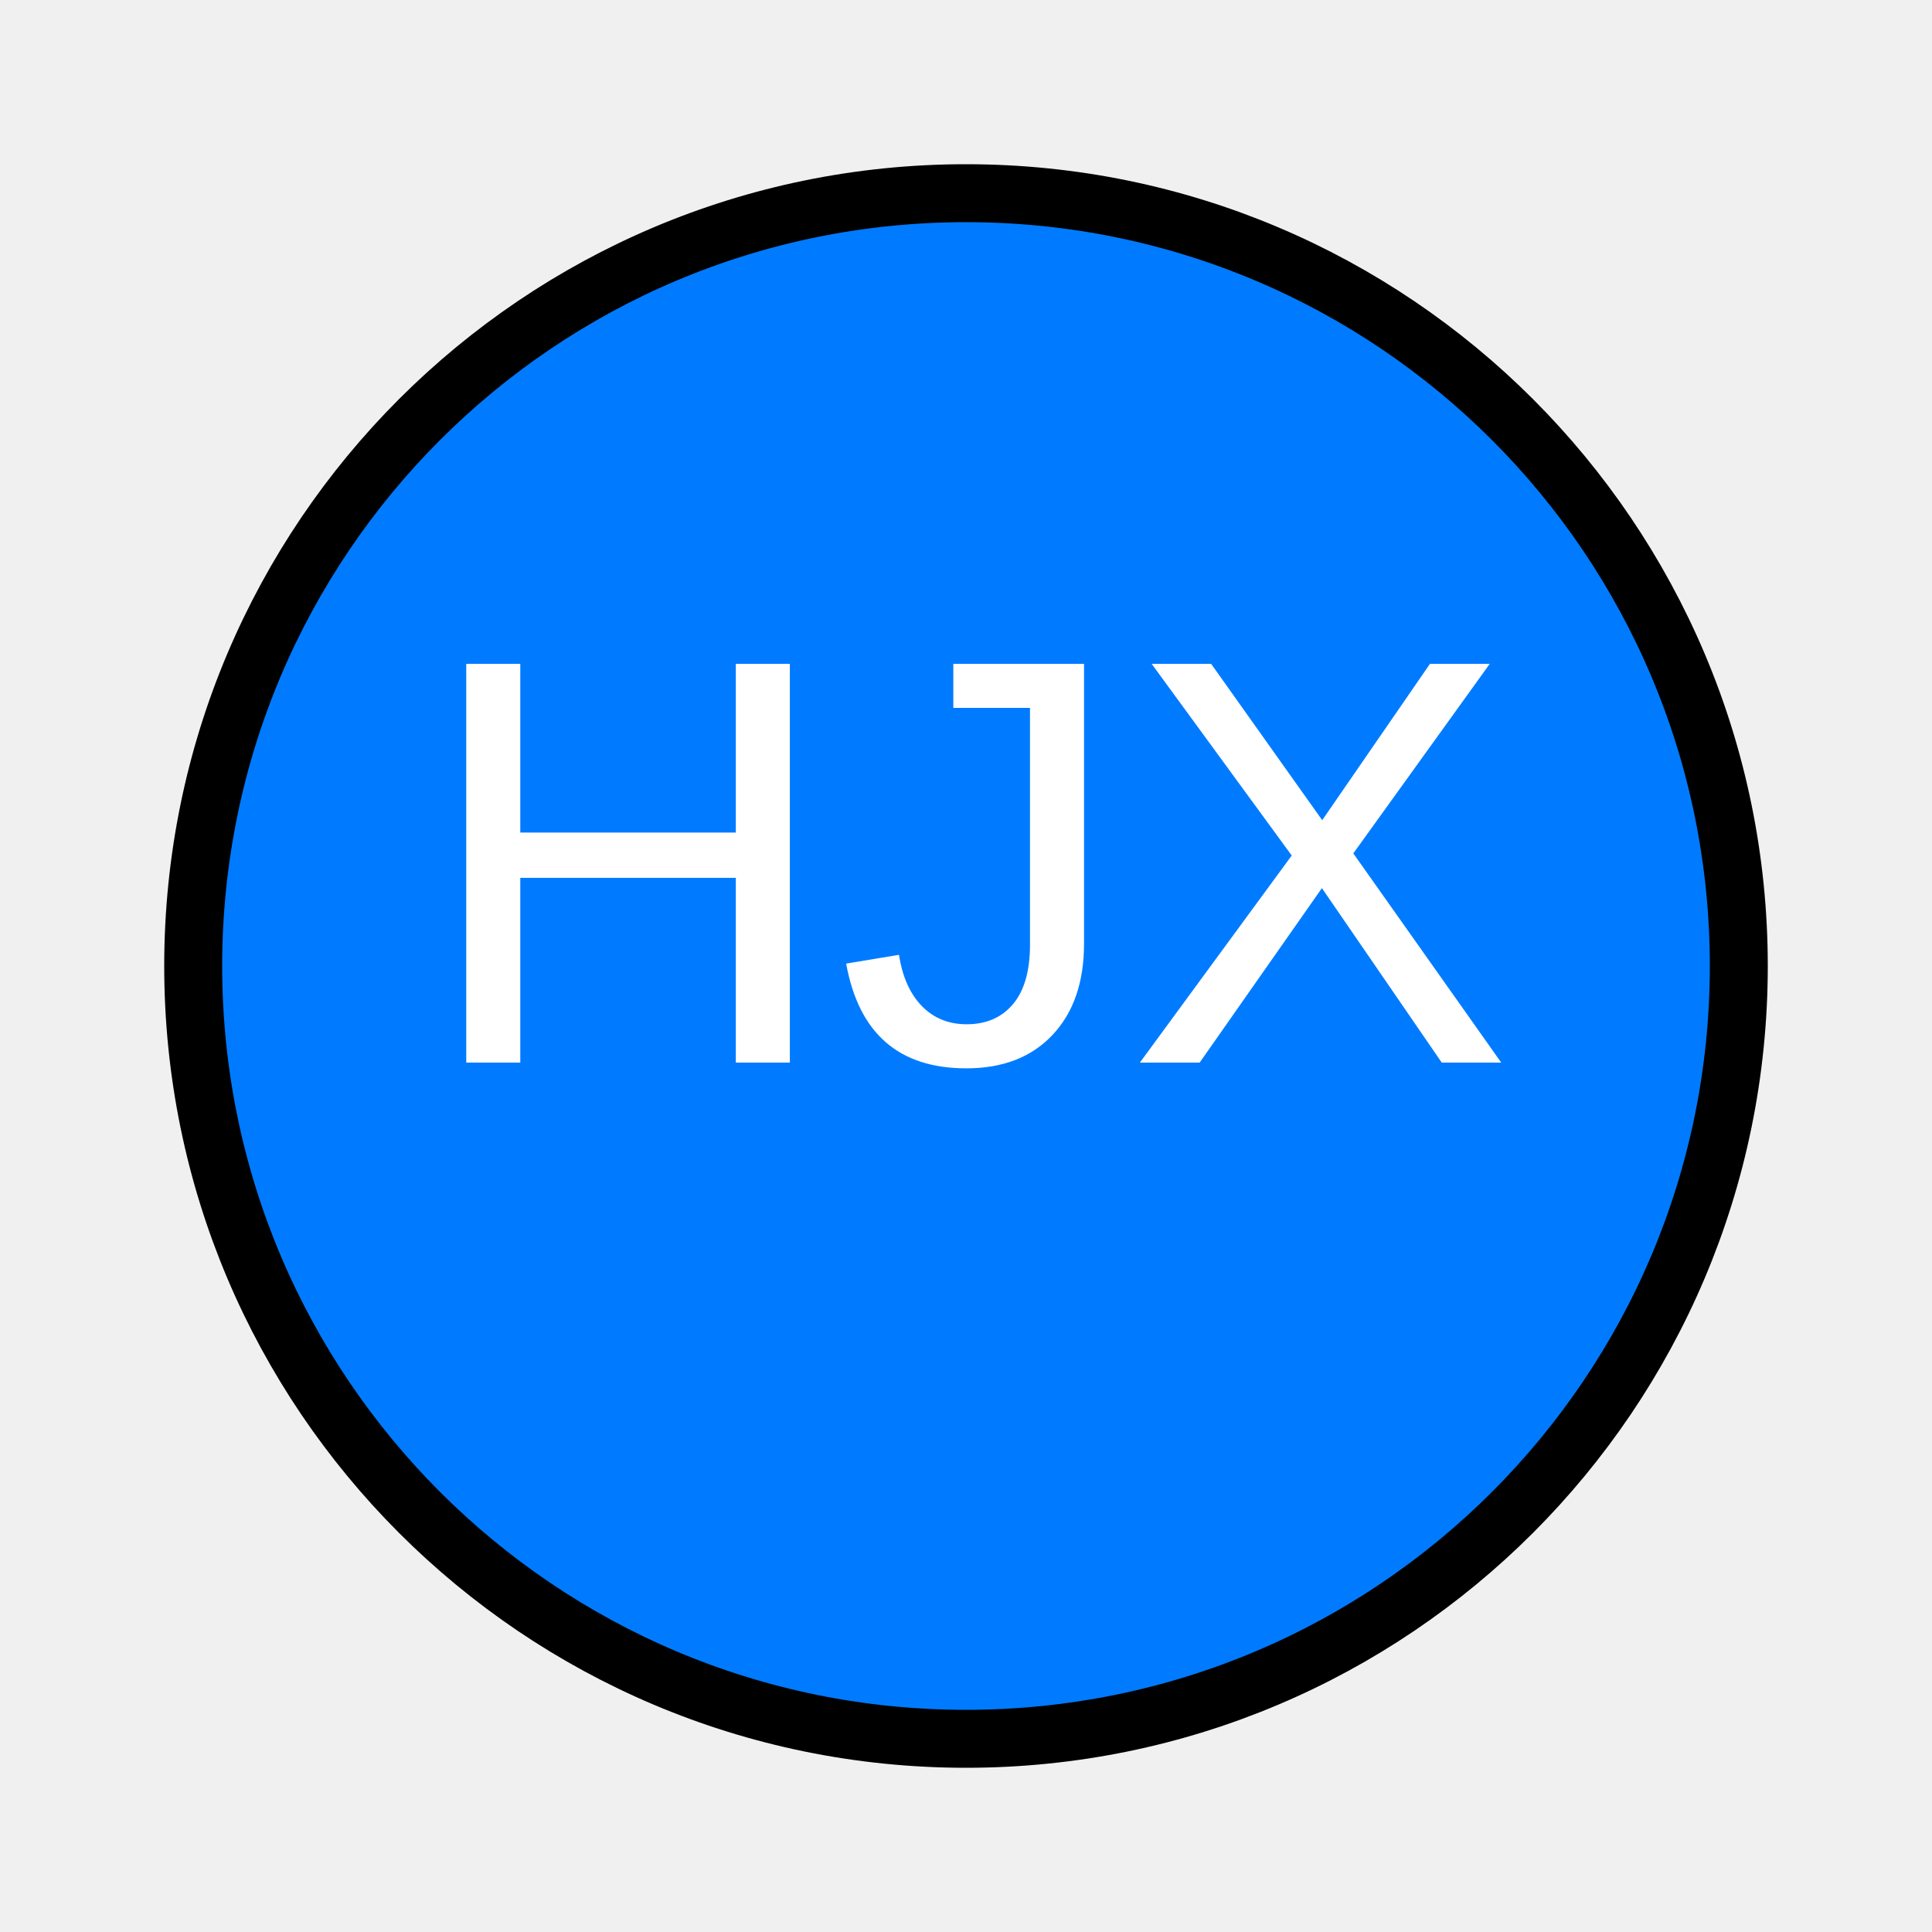
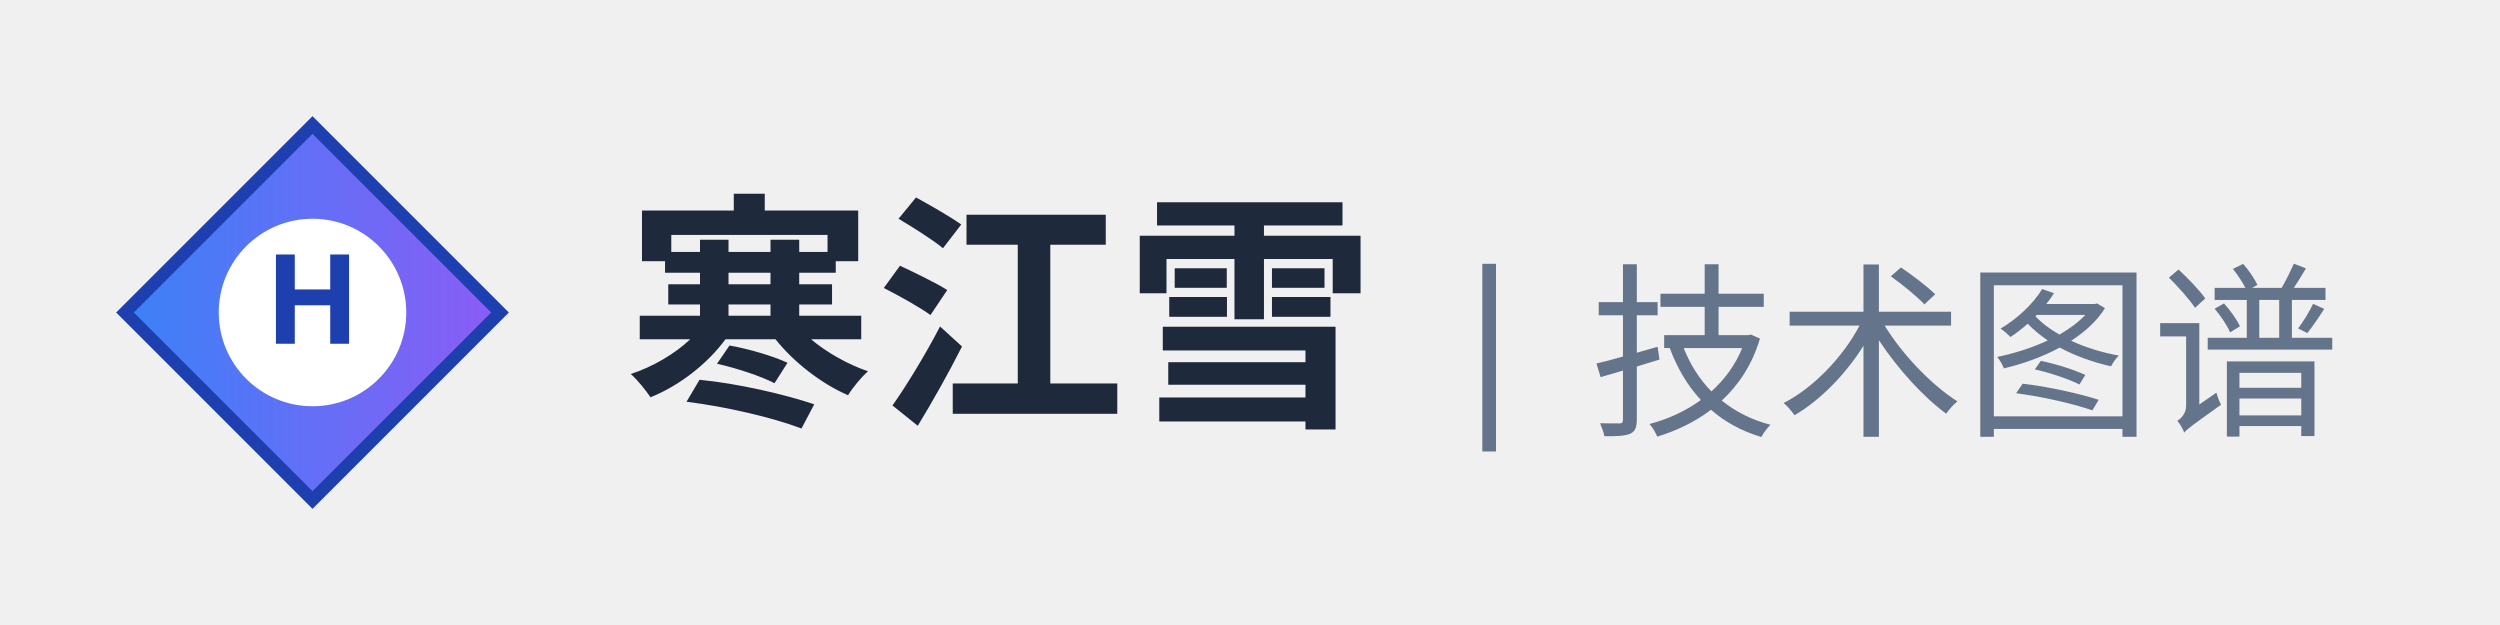
- <svg xmlns="http://www.w3.org/2000/svg" viewBox="0 0 100 100" width="32" height="32">
-   <circle cx="50" cy="50" r="40" stroke="black" stroke-width="3" fill="#007bff" />
-   <text x="50" y="55" font-size="30" text-anchor="middle" fill="white" font-family="Arial">HJX</text>
+ <svg xmlns="http://www.w3.org/2000/svg" viewBox="0 0 400 100" height="40">
+   <defs>
+     <linearGradient id="grad1" x1="0%" y1="0%" x2="100%" y2="0%">
+       <stop offset="0%" style="stop-color:#3b82f6;stop-opacity:1" />
+       <stop offset="100%" style="stop-color:#8b5cf6;stop-opacity:1" />
+     </linearGradient>
+   </defs>
+   <path d="M20,50 L50,20 L80,50 L50,80 Z" fill="url(#grad1)" stroke="#1e40af" stroke-width="2" />
+   <circle cx="50" cy="50" r="15" fill="white" />
+   <text x="50" y="55" font-family="sans-serif" font-size="20" font-weight="bold" text-anchor="middle" fill="#1e40af">H</text>
+   <text x="100" y="65" font-family="sans-serif" font-size="40" font-weight="bold" fill="#1e293b">寒江雪</text>
+   <text x="230" y="65" font-family="sans-serif" font-size="30" font-weight="normal" fill="#64748b"> | 技术图谱</text>
</svg>
